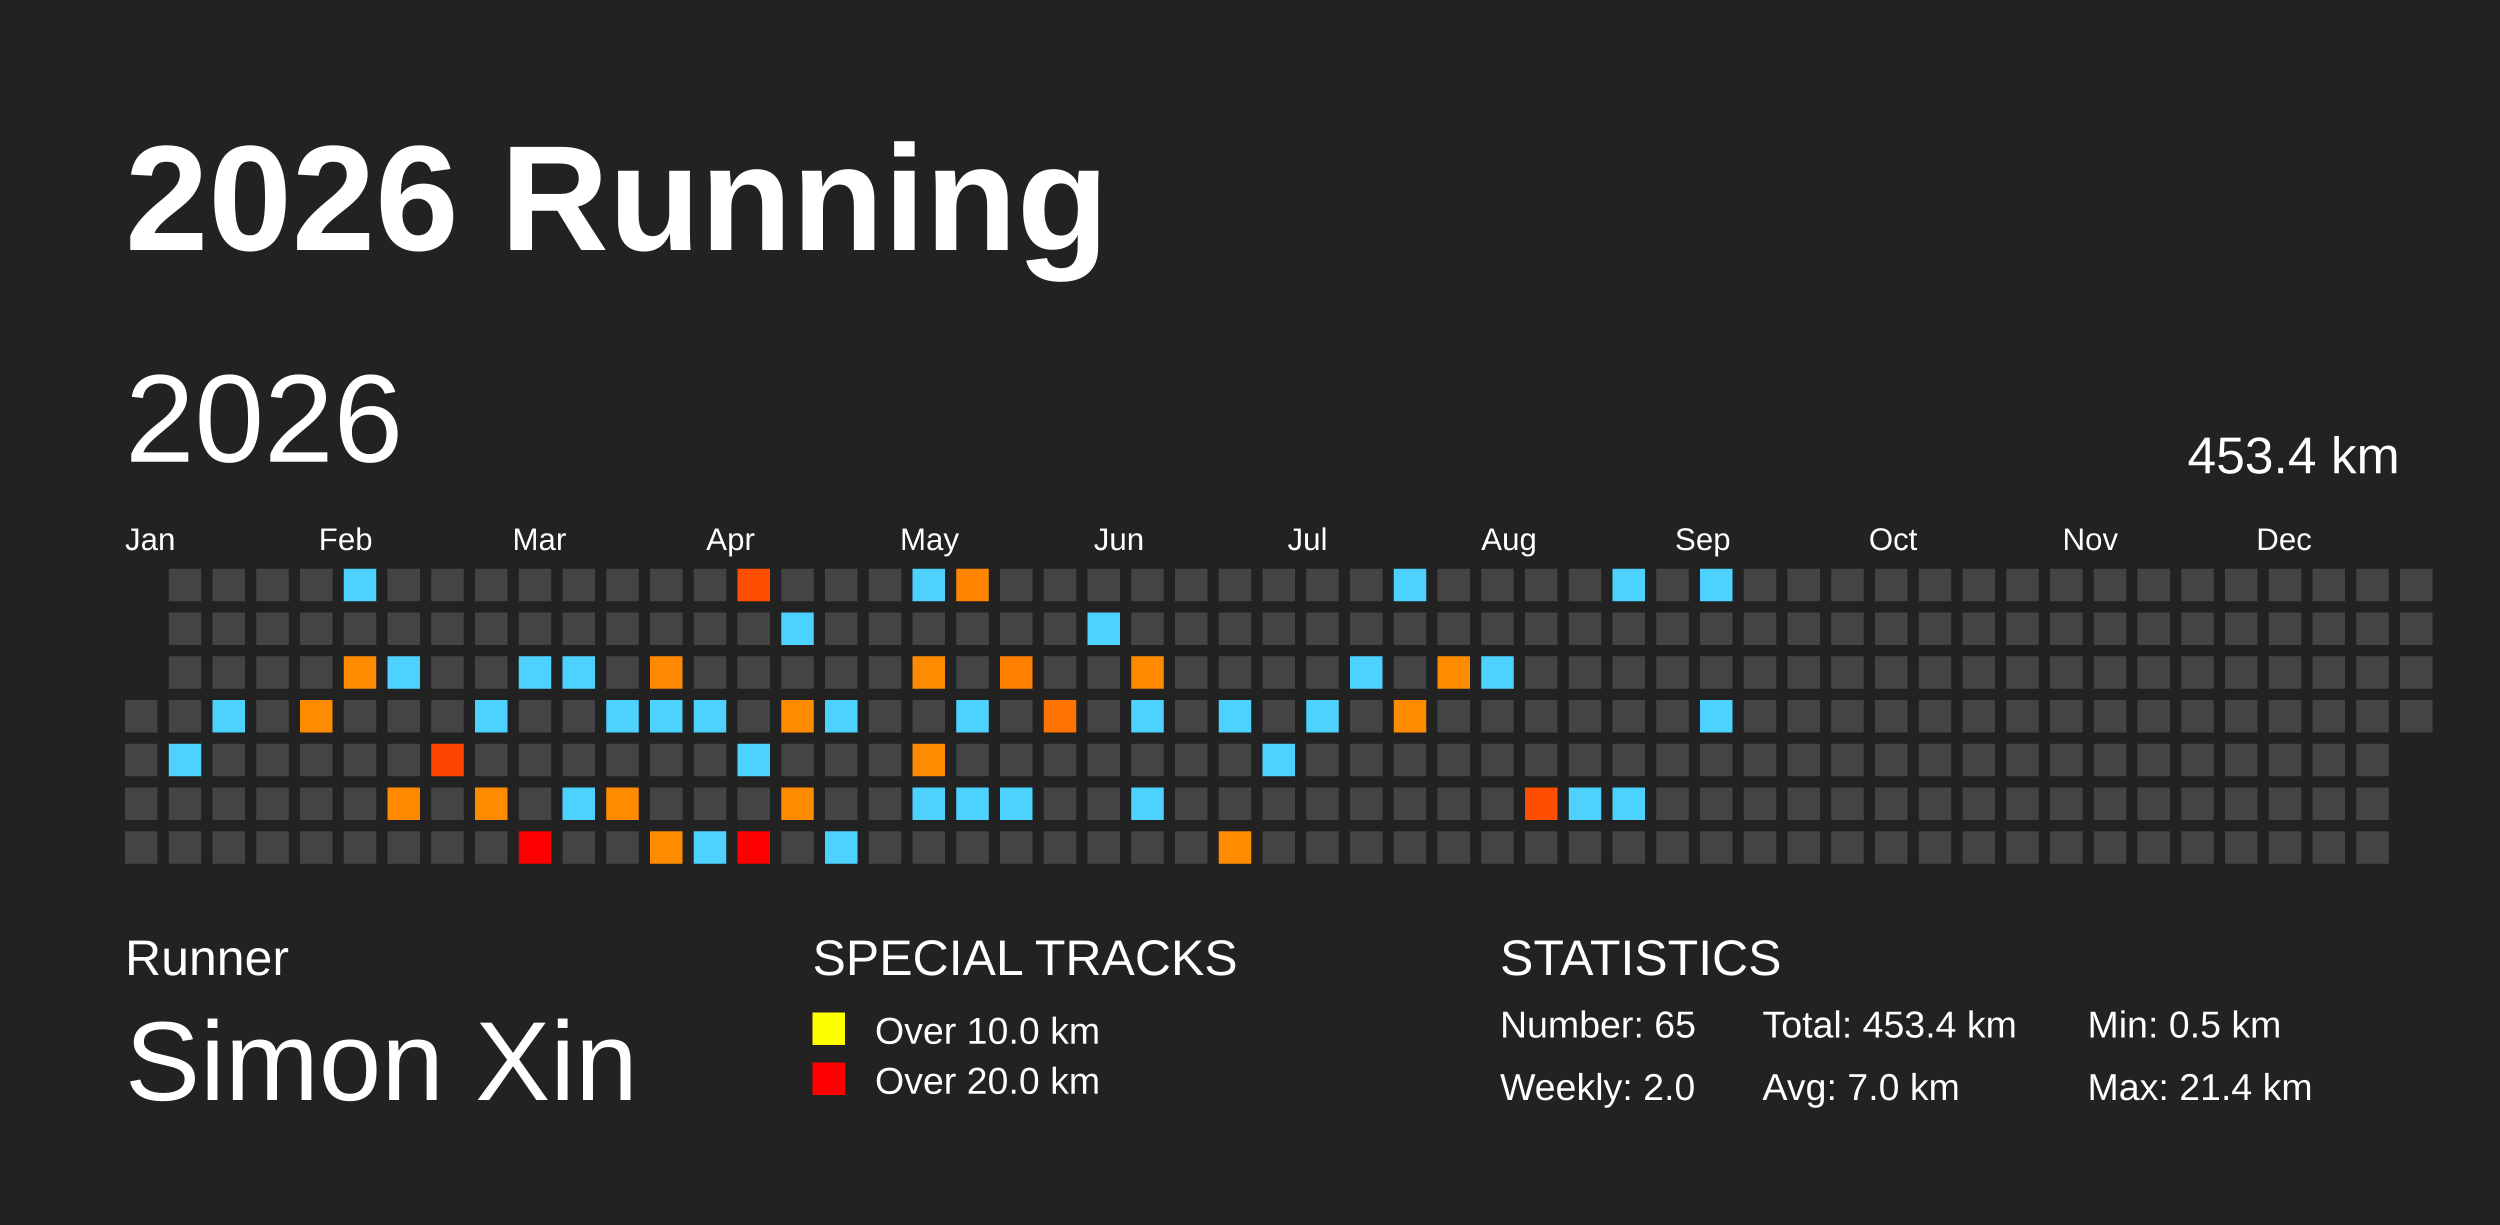
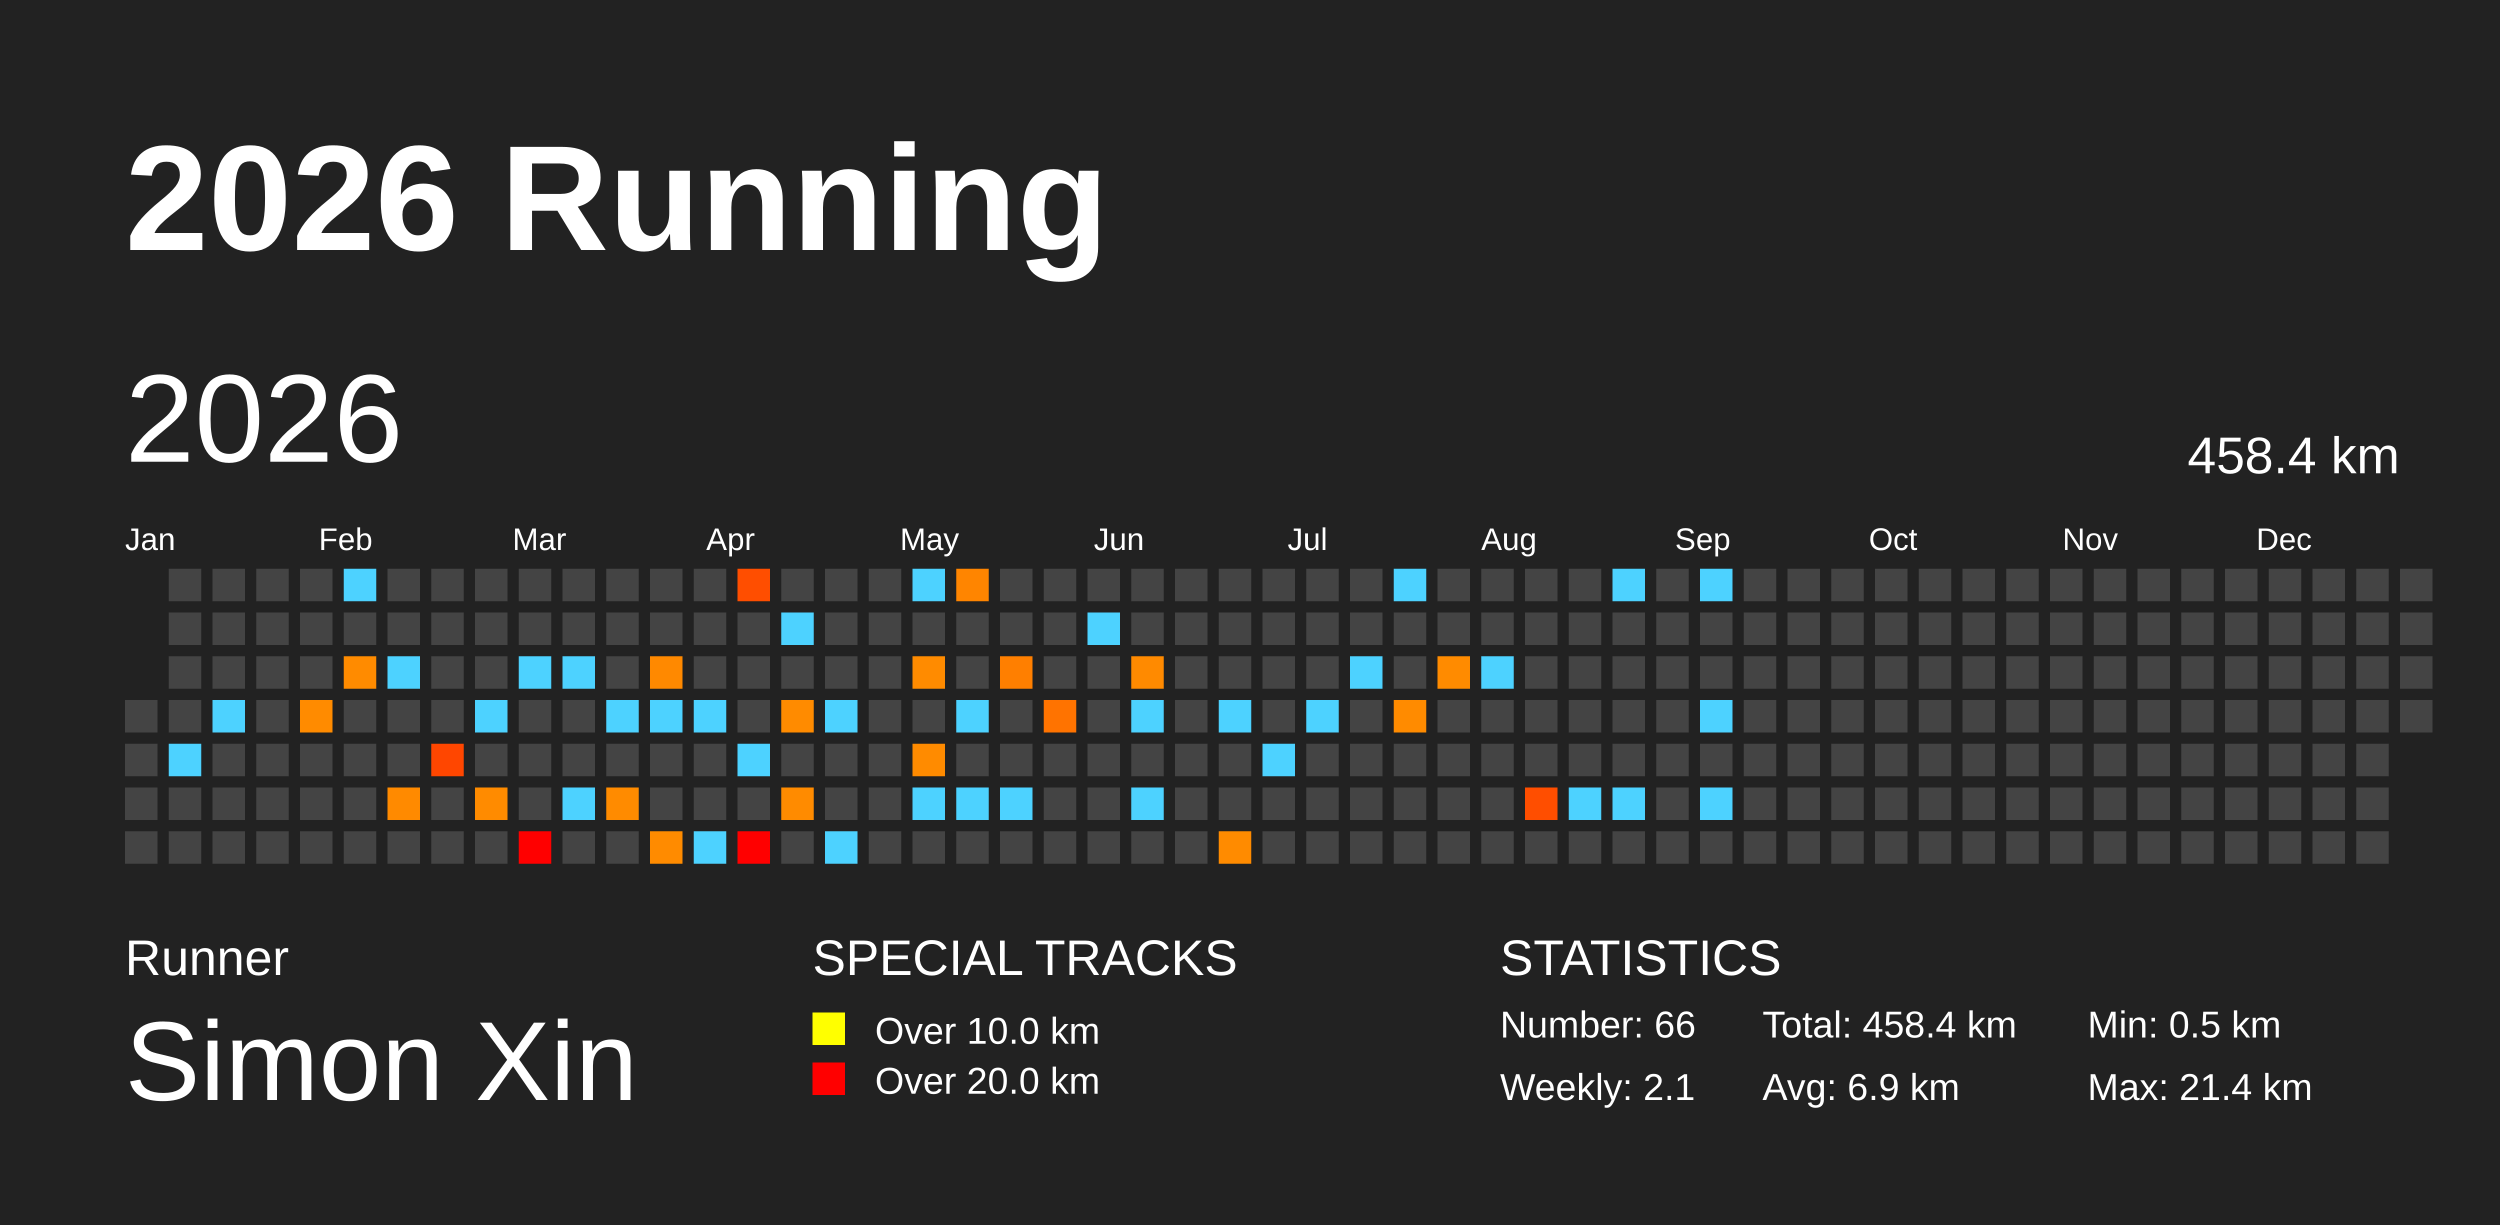
<svg xmlns="http://www.w3.org/2000/svg" baseProfile="full" height="98mm" version="1.1" viewBox="0,0,200,98" width="200mm">
  <defs />
  <rect fill="#222222" height="98" width="200" x="0" y="0" />
  <text fill="#FFFFFF" style="font-size:12px; font-family:Arial; font-weight:bold;" x="10" y="20">2026 Running</text>
  <text fill="#FFFFFF" style="font-size:4px; font-family:Arial" x="10" y="78">Runner</text>
  <text fill="#FFFFFF" style="font-size:9px; font-family:Arial" x="10" y="88">Simon Xin</text>
  <text fill="#FFFFFF" style="font-size:4px; font-family:Arial" x="65" y="78">SPECIAL TRACKS</text>
  <rect fill="yellow" height="2.6" width="2.6" x="65" y="81" />
  <text fill="#FFFFFF" style="font-size:3px; font-family:Arial" x="70" y="83.5">Over 10.0 km</text>
  <rect fill="red" height="2.6" width="2.6" x="65" y="85" />
  <text fill="#FFFFFF" style="font-size:3px; font-family:Arial" x="70" y="87.5">Over 20.0 km</text>
  <text fill="#FFFFFF" style="font-size:4px; font-family:Arial" x="120" y="78">STATISTICS</text>
-   <text fill="#FFFFFF" style="font-size:3px; font-family:Arial" x="120" y="83">Number: 65</text>
-   <text fill="#FFFFFF" style="font-size:3px; font-family:Arial" x="120" y="88">Weekly: 2.0</text>
-   <text fill="#FFFFFF" style="font-size:3px; font-family:Arial" x="141" y="83">Total: 453.4 km</text>
-   <text fill="#FFFFFF" style="font-size:3px; font-family:Arial" x="141" y="88">Avg: 7.0 km</text>
+   <text fill="#FFFFFF" style="font-size:3px; font-family:Arial" x="120" y="83">Number: 66</text>
+   <text fill="#FFFFFF" style="font-size:3px; font-family:Arial" x="120" y="88">Weekly: 2.1</text>
+   <text fill="#FFFFFF" style="font-size:3px; font-family:Arial" x="141" y="83">Total: 458.4 km</text>
+   <text fill="#FFFFFF" style="font-size:3px; font-family:Arial" x="141" y="88">Avg: 6.9 km</text>
  <text fill="#FFFFFF" style="font-size:3px; font-family:Arial" x="167" y="83">Min: 0.5 km</text>
  <text fill="#FFFFFF" style="font-size:3px; font-family:Arial" x="167" y="88">Max: 21.4 km</text>
  <text dominant-baseline="hanging" fill="#FFFFFF" style="font-size:10.0px; font-family:Arial;" x="10" y="30">2026</text>
-   <text dominant-baseline="hanging" fill="#FFFFFF" style="font-size:4.125px; font-family:Arial;" x="175" y="35">453.4 km</text>
+   <text dominant-baseline="hanging" fill="#FFFFFF" style="font-size:4.125px; font-family:Arial;" x="175" y="35">458.4 km</text>
  <text fill="#FFFFFF" style="font-size:2.5px; font-family:Arial" x="10.0" y="44">Jan</text>
  <text fill="#FFFFFF" style="font-size:2.5px; font-family:Arial" x="25.5" y="44">Feb</text>
  <text fill="#FFFFFF" style="font-size:2.5px; font-family:Arial" x="41.0" y="44">Mar</text>
  <text fill="#FFFFFF" style="font-size:2.5px; font-family:Arial" x="56.5" y="44">Apr</text>
  <text fill="#FFFFFF" style="font-size:2.5px; font-family:Arial" x="72.0" y="44">May</text>
  <text fill="#FFFFFF" style="font-size:2.5px; font-family:Arial" x="87.5" y="44">Jun</text>
  <text fill="#FFFFFF" style="font-size:2.5px; font-family:Arial" x="103.0" y="44">Jul</text>
  <text fill="#FFFFFF" style="font-size:2.5px; font-family:Arial" x="118.5" y="44">Aug</text>
  <text fill="#FFFFFF" style="font-size:2.5px; font-family:Arial" x="134.0" y="44">Sep</text>
  <text fill="#FFFFFF" style="font-size:2.5px; font-family:Arial" x="149.5" y="44">Oct</text>
  <text fill="#FFFFFF" style="font-size:2.5px; font-family:Arial" x="165.0" y="44">Nov</text>
  <text fill="#FFFFFF" style="font-size:2.5px; font-family:Arial" x="180.5" y="44">Dec</text>
  <rect fill="#444444" height="2.6" width="2.6" x="10.0" y="56.0" />
  <rect fill="#444444" height="2.6" width="2.6" x="10.0" y="59.5" />
  <rect fill="#444444" height="2.6" width="2.6" x="10.0" y="63.0" />
  <rect fill="#444444" height="2.6" width="2.6" x="10.0" y="66.5" />
  <rect fill="#444444" height="2.6" width="2.6" x="13.5" y="45.5" />
  <rect fill="#444444" height="2.6" width="2.6" x="13.5" y="49.0" />
  <rect fill="#444444" height="2.6" width="2.6" x="13.5" y="52.5" />
  <rect fill="#444444" height="2.6" width="2.6" x="13.5" y="56.0" />
  <rect fill="#4dd2ff" height="2.6" width="2.6" x="13.5" y="59.5" />
  <rect fill="#444444" height="2.6" width="2.6" x="13.5" y="63.0" />
  <rect fill="#444444" height="2.6" width="2.6" x="13.5" y="66.5" />
  <rect fill="#444444" height="2.6" width="2.6" x="17.0" y="45.5" />
  <rect fill="#444444" height="2.6" width="2.6" x="17.0" y="49.0" />
  <rect fill="#444444" height="2.6" width="2.6" x="17.0" y="52.5" />
  <rect fill="#4dd2ff" height="2.6" width="2.6" x="17.0" y="56.0" />
  <rect fill="#444444" height="2.6" width="2.6" x="17.0" y="59.5" />
  <rect fill="#444444" height="2.6" width="2.6" x="17.0" y="63.0" />
  <rect fill="#444444" height="2.6" width="2.6" x="17.0" y="66.5" />
  <rect fill="#444444" height="2.6" width="2.6" x="20.5" y="45.5" />
  <rect fill="#444444" height="2.6" width="2.6" x="20.5" y="49.0" />
  <rect fill="#444444" height="2.6" width="2.6" x="20.5" y="52.5" />
  <rect fill="#444444" height="2.6" width="2.6" x="20.5" y="56.0" />
  <rect fill="#444444" height="2.6" width="2.6" x="20.5" y="59.5" />
  <rect fill="#444444" height="2.6" width="2.6" x="20.5" y="63.0" />
  <rect fill="#444444" height="2.6" width="2.6" x="20.5" y="66.5" />
  <rect fill="#444444" height="2.6" width="2.6" x="24.0" y="45.5" />
  <rect fill="#444444" height="2.6" width="2.6" x="24.0" y="49.0" />
  <rect fill="#444444" height="2.6" width="2.6" x="24.0" y="52.5" />
  <rect fill="#ff8b00" height="2.6" width="2.6" x="24.0" y="56.0" />
  <rect fill="#444444" height="2.6" width="2.6" x="24.0" y="59.5" />
  <rect fill="#444444" height="2.6" width="2.6" x="24.0" y="63.0" />
  <rect fill="#444444" height="2.6" width="2.6" x="24.0" y="66.5" />
  <rect fill="#4dd2ff" height="2.6" width="2.6" x="27.5" y="45.5" />
  <rect fill="#444444" height="2.6" width="2.6" x="27.5" y="49.0" />
  <rect fill="#ff8b00" height="2.6" width="2.6" x="27.5" y="52.5" />
  <rect fill="#444444" height="2.6" width="2.6" x="27.5" y="56.0" />
  <rect fill="#444444" height="2.6" width="2.6" x="27.5" y="59.5" />
  <rect fill="#444444" height="2.6" width="2.6" x="27.5" y="63.0" />
  <rect fill="#444444" height="2.6" width="2.6" x="27.5" y="66.5" />
  <rect fill="#444444" height="2.6" width="2.6" x="31.0" y="45.5" />
  <rect fill="#444444" height="2.6" width="2.6" x="31.0" y="49.0" />
  <rect fill="#4dd2ff" height="2.6" width="2.6" x="31.0" y="52.5" />
  <rect fill="#444444" height="2.6" width="2.6" x="31.0" y="56.0" />
  <rect fill="#444444" height="2.6" width="2.6" x="31.0" y="59.5" />
  <rect fill="#ff8a00" height="2.6" width="2.6" x="31.0" y="63.0" />
  <rect fill="#444444" height="2.6" width="2.6" x="31.0" y="66.5" />
  <rect fill="#444444" height="2.6" width="2.6" x="34.5" y="45.5" />
  <rect fill="#444444" height="2.6" width="2.6" x="34.5" y="49.0" />
  <rect fill="#444444" height="2.6" width="2.6" x="34.5" y="52.5" />
  <rect fill="#444444" height="2.6" width="2.6" x="34.5" y="56.0" />
  <rect fill="#ff4600" height="2.6" width="2.6" x="34.5" y="59.5" />
  <rect fill="#444444" height="2.6" width="2.6" x="34.5" y="63.0" />
  <rect fill="#444444" height="2.6" width="2.6" x="34.5" y="66.5" />
  <rect fill="#444444" height="2.6" width="2.6" x="38.0" y="45.5" />
  <rect fill="#444444" height="2.6" width="2.6" x="38.0" y="49.0" />
  <rect fill="#444444" height="2.6" width="2.6" x="38.0" y="52.5" />
  <rect fill="#4dd2ff" height="2.6" width="2.6" x="38.0" y="56.0" />
  <rect fill="#444444" height="2.6" width="2.6" x="38.0" y="59.5" />
  <rect fill="#ff8b00" height="2.6" width="2.6" x="38.0" y="63.0" />
  <rect fill="#444444" height="2.6" width="2.6" x="38.0" y="66.5" />
  <rect fill="#444444" height="2.6" width="2.6" x="41.5" y="45.5" />
  <rect fill="#444444" height="2.6" width="2.6" x="41.5" y="49.0" />
  <rect fill="#4dd2ff" height="2.6" width="2.6" x="41.5" y="52.5" />
  <rect fill="#444444" height="2.6" width="2.6" x="41.5" y="56.0" />
  <rect fill="#444444" height="2.6" width="2.6" x="41.5" y="59.5" />
  <rect fill="#444444" height="2.6" width="2.6" x="41.5" y="63.0" />
  <rect fill="red" height="2.6" width="2.6" x="41.5" y="66.5" />
  <rect fill="#444444" height="2.6" width="2.6" x="45.0" y="45.5" />
  <rect fill="#444444" height="2.6" width="2.6" x="45.0" y="49.0" />
  <rect fill="#4dd2ff" height="2.6" width="2.6" x="45.0" y="52.5" />
  <rect fill="#444444" height="2.6" width="2.6" x="45.0" y="56.0" />
  <rect fill="#444444" height="2.6" width="2.6" x="45.0" y="59.5" />
  <rect fill="#4dd2ff" height="2.6" width="2.6" x="45.0" y="63.0" />
  <rect fill="#444444" height="2.6" width="2.6" x="45.0" y="66.5" />
  <rect fill="#444444" height="2.6" width="2.6" x="48.5" y="45.5" />
  <rect fill="#444444" height="2.6" width="2.6" x="48.5" y="49.0" />
  <rect fill="#444444" height="2.6" width="2.6" x="48.5" y="52.5" />
  <rect fill="#4dd2ff" height="2.6" width="2.6" x="48.5" y="56.0" />
  <rect fill="#444444" height="2.6" width="2.6" x="48.5" y="59.5" />
  <rect fill="#ff8b00" height="2.6" width="2.6" x="48.5" y="63.0" />
  <rect fill="#444444" height="2.6" width="2.6" x="48.5" y="66.5" />
  <rect fill="#444444" height="2.6" width="2.6" x="52.0" y="45.5" />
  <rect fill="#444444" height="2.6" width="2.6" x="52.0" y="49.0" />
  <rect fill="#ff8900" height="2.6" width="2.6" x="52.0" y="52.5" />
  <rect fill="#4dd2ff" height="2.6" width="2.6" x="52.0" y="56.0" />
  <rect fill="#444444" height="2.6" width="2.6" x="52.0" y="59.5" />
  <rect fill="#444444" height="2.6" width="2.6" x="52.0" y="63.0" />
  <rect fill="#ff8b00" height="2.6" width="2.6" x="52.0" y="66.5" />
  <rect fill="#444444" height="2.6" width="2.6" x="55.5" y="45.5" />
  <rect fill="#444444" height="2.6" width="2.6" x="55.5" y="49.0" />
  <rect fill="#444444" height="2.6" width="2.6" x="55.5" y="52.5" />
  <rect fill="#4dd2ff" height="2.6" width="2.6" x="55.5" y="56.0" />
  <rect fill="#444444" height="2.6" width="2.6" x="55.5" y="59.5" />
  <rect fill="#444444" height="2.6" width="2.6" x="55.5" y="63.0" />
  <rect fill="#4dd2ff" height="2.6" width="2.6" x="55.5" y="66.5" />
  <rect fill="#ff4e00" height="2.6" width="2.6" x="59.0" y="45.5" />
  <rect fill="#444444" height="2.6" width="2.6" x="59.0" y="49.0" />
  <rect fill="#444444" height="2.6" width="2.6" x="59.0" y="52.5" />
  <rect fill="#444444" height="2.6" width="2.6" x="59.0" y="56.0" />
  <rect fill="#4dd2ff" height="2.6" width="2.6" x="59.0" y="59.5" />
  <rect fill="#444444" height="2.6" width="2.6" x="59.0" y="63.0" />
  <rect fill="red" height="2.6" width="2.6" x="59.0" y="66.5" />
  <rect fill="#444444" height="2.6" width="2.6" x="62.5" y="45.5" />
  <rect fill="#4dd2ff" height="2.6" width="2.6" x="62.5" y="49.0" />
  <rect fill="#444444" height="2.6" width="2.6" x="62.5" y="52.5" />
  <rect fill="#ff8b00" height="2.6" width="2.6" x="62.5" y="56.0" />
  <rect fill="#444444" height="2.6" width="2.6" x="62.5" y="59.5" />
  <rect fill="#ff8b00" height="2.6" width="2.6" x="62.5" y="63.0" />
  <rect fill="#444444" height="2.6" width="2.6" x="62.5" y="66.5" />
  <rect fill="#444444" height="2.6" width="2.6" x="66.0" y="45.5" />
  <rect fill="#444444" height="2.6" width="2.6" x="66.0" y="49.0" />
  <rect fill="#444444" height="2.6" width="2.6" x="66.0" y="52.5" />
  <rect fill="#4dd2ff" height="2.6" width="2.6" x="66.0" y="56.0" />
  <rect fill="#444444" height="2.6" width="2.6" x="66.0" y="59.5" />
  <rect fill="#444444" height="2.6" width="2.6" x="66.0" y="63.0" />
  <rect fill="#4dd2ff" height="2.6" width="2.6" x="66.0" y="66.5" />
  <rect fill="#444444" height="2.6" width="2.6" x="69.5" y="45.5" />
  <rect fill="#444444" height="2.6" width="2.6" x="69.5" y="49.0" />
  <rect fill="#444444" height="2.6" width="2.6" x="69.5" y="52.5" />
  <rect fill="#444444" height="2.6" width="2.6" x="69.5" y="56.0" />
  <rect fill="#444444" height="2.6" width="2.6" x="69.5" y="59.5" />
  <rect fill="#444444" height="2.6" width="2.6" x="69.5" y="63.0" />
  <rect fill="#444444" height="2.6" width="2.6" x="69.5" y="66.5" />
  <rect fill="#4dd2ff" height="2.6" width="2.6" x="73.0" y="45.5" />
  <rect fill="#444444" height="2.6" width="2.6" x="73.0" y="49.0" />
  <rect fill="#ff8b00" height="2.6" width="2.6" x="73.0" y="52.5" />
  <rect fill="#444444" height="2.6" width="2.6" x="73.0" y="56.0" />
  <rect fill="#ff8b00" height="2.6" width="2.6" x="73.0" y="59.5" />
  <rect fill="#4dd2ff" height="2.6" width="2.6" x="73.0" y="63.0" />
  <rect fill="#444444" height="2.6" width="2.6" x="73.0" y="66.5" />
  <rect fill="#ff8500" height="2.6" width="2.6" x="76.5" y="45.5" />
  <rect fill="#444444" height="2.6" width="2.6" x="76.5" y="49.0" />
  <rect fill="#444444" height="2.6" width="2.6" x="76.5" y="52.5" />
  <rect fill="#4dd2ff" height="2.6" width="2.6" x="76.5" y="56.0" />
  <rect fill="#444444" height="2.6" width="2.6" x="76.5" y="59.5" />
  <rect fill="#4dd2ff" height="2.6" width="2.6" x="76.5" y="63.0" />
  <rect fill="#444444" height="2.6" width="2.6" x="76.5" y="66.5" />
  <rect fill="#444444" height="2.6" width="2.6" x="80.0" y="45.5" />
  <rect fill="#444444" height="2.6" width="2.6" x="80.0" y="49.0" />
  <rect fill="#ff7f00" height="2.6" width="2.6" x="80.0" y="52.5" />
  <rect fill="#444444" height="2.6" width="2.6" x="80.0" y="56.0" />
  <rect fill="#444444" height="2.6" width="2.6" x="80.0" y="59.5" />
  <rect fill="#4dd2ff" height="2.6" width="2.6" x="80.0" y="63.0" />
  <rect fill="#444444" height="2.6" width="2.6" x="80.0" y="66.5" />
  <rect fill="#444444" height="2.6" width="2.6" x="83.5" y="45.5" />
  <rect fill="#444444" height="2.6" width="2.6" x="83.5" y="49.0" />
  <rect fill="#444444" height="2.6" width="2.6" x="83.5" y="52.5" />
  <rect fill="#ff7300" height="2.6" width="2.6" x="83.5" y="56.0" />
  <rect fill="#444444" height="2.6" width="2.6" x="83.5" y="59.5" />
  <rect fill="#444444" height="2.6" width="2.6" x="83.5" y="63.0" />
  <rect fill="#444444" height="2.6" width="2.6" x="83.5" y="66.5" />
  <rect fill="#444444" height="2.6" width="2.6" x="87.0" y="45.5" />
  <rect fill="#4dd2ff" height="2.6" width="2.6" x="87.0" y="49.0" />
  <rect fill="#444444" height="2.6" width="2.6" x="87.0" y="52.5" />
  <rect fill="#444444" height="2.6" width="2.6" x="87.0" y="56.0" />
  <rect fill="#444444" height="2.6" width="2.6" x="87.0" y="59.5" />
  <rect fill="#444444" height="2.6" width="2.6" x="87.0" y="63.0" />
  <rect fill="#444444" height="2.6" width="2.6" x="87.0" y="66.5" />
  <rect fill="#444444" height="2.6" width="2.6" x="90.5" y="45.5" />
  <rect fill="#444444" height="2.6" width="2.6" x="90.5" y="49.0" />
  <rect fill="#ff8a00" height="2.6" width="2.6" x="90.5" y="52.5" />
  <rect fill="#4dd2ff" height="2.6" width="2.6" x="90.5" y="56.0" />
  <rect fill="#444444" height="2.6" width="2.6" x="90.5" y="59.5" />
  <rect fill="#4dd2ff" height="2.6" width="2.6" x="90.5" y="63.0" />
  <rect fill="#444444" height="2.6" width="2.6" x="90.5" y="66.5" />
  <rect fill="#444444" height="2.6" width="2.6" x="94.0" y="45.5" />
  <rect fill="#444444" height="2.6" width="2.6" x="94.0" y="49.0" />
  <rect fill="#444444" height="2.6" width="2.6" x="94.0" y="52.5" />
  <rect fill="#444444" height="2.6" width="2.6" x="94.0" y="56.0" />
  <rect fill="#444444" height="2.6" width="2.6" x="94.0" y="59.5" />
  <rect fill="#444444" height="2.6" width="2.6" x="94.0" y="63.0" />
  <rect fill="#444444" height="2.6" width="2.6" x="94.0" y="66.5" />
  <rect fill="#444444" height="2.6" width="2.6" x="97.5" y="45.5" />
  <rect fill="#444444" height="2.6" width="2.6" x="97.5" y="49.0" />
  <rect fill="#444444" height="2.6" width="2.6" x="97.5" y="52.5" />
  <rect fill="#4dd2ff" height="2.6" width="2.6" x="97.5" y="56.0" />
  <rect fill="#444444" height="2.6" width="2.6" x="97.5" y="59.5" />
  <rect fill="#444444" height="2.6" width="2.6" x="97.5" y="63.0" />
  <rect fill="#ff8b00" height="2.6" width="2.6" x="97.5" y="66.5" />
  <rect fill="#444444" height="2.6" width="2.6" x="101.0" y="45.5" />
  <rect fill="#444444" height="2.6" width="2.6" x="101.0" y="49.0" />
  <rect fill="#444444" height="2.6" width="2.6" x="101.0" y="52.5" />
  <rect fill="#444444" height="2.6" width="2.6" x="101.0" y="56.0" />
  <rect fill="#4dd2ff" height="2.6" width="2.6" x="101.0" y="59.5" />
  <rect fill="#444444" height="2.6" width="2.6" x="101.0" y="63.0" />
  <rect fill="#444444" height="2.6" width="2.6" x="101.0" y="66.5" />
  <rect fill="#444444" height="2.6" width="2.6" x="104.5" y="45.5" />
  <rect fill="#444444" height="2.6" width="2.6" x="104.5" y="49.0" />
  <rect fill="#444444" height="2.6" width="2.6" x="104.5" y="52.5" />
  <rect fill="#4dd2ff" height="2.6" width="2.6" x="104.5" y="56.0" />
  <rect fill="#444444" height="2.6" width="2.6" x="104.5" y="59.5" />
  <rect fill="#444444" height="2.6" width="2.6" x="104.5" y="63.0" />
  <rect fill="#444444" height="2.6" width="2.6" x="104.5" y="66.5" />
  <rect fill="#444444" height="2.6" width="2.6" x="108.0" y="45.5" />
  <rect fill="#444444" height="2.6" width="2.6" x="108.0" y="49.0" />
  <rect fill="#4dd2ff" height="2.6" width="2.6" x="108.0" y="52.5" />
  <rect fill="#444444" height="2.6" width="2.6" x="108.0" y="56.0" />
  <rect fill="#444444" height="2.6" width="2.6" x="108.0" y="59.5" />
  <rect fill="#444444" height="2.6" width="2.6" x="108.0" y="63.0" />
  <rect fill="#444444" height="2.6" width="2.6" x="108.0" y="66.5" />
  <rect fill="#4dd2ff" height="2.6" width="2.6" x="111.5" y="45.5" />
  <rect fill="#444444" height="2.6" width="2.6" x="111.5" y="49.0" />
  <rect fill="#444444" height="2.6" width="2.6" x="111.5" y="52.5" />
  <rect fill="#ff8b00" height="2.6" width="2.6" x="111.5" y="56.0" />
  <rect fill="#444444" height="2.6" width="2.6" x="111.5" y="59.5" />
  <rect fill="#444444" height="2.6" width="2.6" x="111.5" y="63.0" />
  <rect fill="#444444" height="2.6" width="2.6" x="111.5" y="66.5" />
  <rect fill="#444444" height="2.6" width="2.6" x="115.0" y="45.5" />
  <rect fill="#444444" height="2.6" width="2.6" x="115.0" y="49.0" />
  <rect fill="#ff8b00" height="2.6" width="2.6" x="115.0" y="52.5" />
  <rect fill="#444444" height="2.6" width="2.6" x="115.0" y="56.0" />
  <rect fill="#444444" height="2.6" width="2.6" x="115.0" y="59.5" />
  <rect fill="#444444" height="2.6" width="2.6" x="115.0" y="63.0" />
  <rect fill="#444444" height="2.6" width="2.6" x="115.0" y="66.5" />
  <rect fill="#444444" height="2.6" width="2.6" x="118.5" y="45.5" />
  <rect fill="#444444" height="2.6" width="2.6" x="118.5" y="49.0" />
  <rect fill="#4dd2ff" height="2.6" width="2.6" x="118.5" y="52.5" />
  <rect fill="#444444" height="2.6" width="2.6" x="118.5" y="56.0" />
  <rect fill="#444444" height="2.6" width="2.6" x="118.5" y="59.5" />
  <rect fill="#444444" height="2.6" width="2.6" x="118.5" y="63.0" />
  <rect fill="#444444" height="2.6" width="2.6" x="118.5" y="66.5" />
  <rect fill="#444444" height="2.6" width="2.6" x="122.0" y="45.5" />
  <rect fill="#444444" height="2.6" width="2.6" x="122.0" y="49.0" />
  <rect fill="#444444" height="2.6" width="2.6" x="122.0" y="52.5" />
  <rect fill="#444444" height="2.6" width="2.6" x="122.0" y="56.0" />
  <rect fill="#444444" height="2.6" width="2.6" x="122.0" y="59.5" />
  <rect fill="#ff4e00" height="2.6" width="2.6" x="122.0" y="63.0" />
  <rect fill="#444444" height="2.6" width="2.6" x="122.0" y="66.5" />
  <rect fill="#444444" height="2.6" width="2.6" x="125.5" y="45.5" />
  <rect fill="#444444" height="2.6" width="2.6" x="125.5" y="49.0" />
  <rect fill="#444444" height="2.6" width="2.6" x="125.5" y="52.5" />
  <rect fill="#444444" height="2.6" width="2.6" x="125.5" y="56.0" />
  <rect fill="#444444" height="2.6" width="2.6" x="125.5" y="59.5" />
  <rect fill="#4dd2ff" height="2.6" width="2.6" x="125.5" y="63.0" />
  <rect fill="#444444" height="2.6" width="2.6" x="125.5" y="66.5" />
  <rect fill="#4dd2ff" height="2.6" width="2.6" x="129.0" y="45.5" />
  <rect fill="#444444" height="2.6" width="2.6" x="129.0" y="49.0" />
  <rect fill="#444444" height="2.6" width="2.6" x="129.0" y="52.5" />
  <rect fill="#444444" height="2.6" width="2.6" x="129.0" y="56.0" />
  <rect fill="#444444" height="2.6" width="2.6" x="129.0" y="59.5" />
  <rect fill="#4dd2ff" height="2.6" width="2.6" x="129.0" y="63.0" />
  <rect fill="#444444" height="2.6" width="2.6" x="129.0" y="66.5" />
  <rect fill="#444444" height="2.6" width="2.6" x="132.5" y="45.5" />
  <rect fill="#444444" height="2.6" width="2.6" x="132.5" y="49.0" />
  <rect fill="#444444" height="2.6" width="2.6" x="132.5" y="52.5" />
  <rect fill="#444444" height="2.6" width="2.6" x="132.5" y="56.0" />
  <rect fill="#444444" height="2.6" width="2.6" x="132.5" y="59.5" />
  <rect fill="#444444" height="2.6" width="2.6" x="132.5" y="63.0" />
  <rect fill="#444444" height="2.6" width="2.6" x="132.5" y="66.5" />
  <rect fill="#4dd2ff" height="2.6" width="2.6" x="136.0" y="45.5" />
  <rect fill="#444444" height="2.6" width="2.6" x="136.0" y="49.0" />
  <rect fill="#444444" height="2.6" width="2.6" x="136.0" y="52.5" />
  <rect fill="#4dd2ff" height="2.6" width="2.6" x="136.0" y="56.0" />
  <rect fill="#444444" height="2.6" width="2.6" x="136.0" y="59.5" />
-   <rect fill="#444444" height="2.6" width="2.6" x="136.0" y="63.0" />
+   <rect fill="#4dd2ff" height="2.6" width="2.6" x="136.0" y="63.0" />
  <rect fill="#444444" height="2.6" width="2.6" x="136.0" y="66.5" />
  <rect fill="#444444" height="2.6" width="2.6" x="139.5" y="45.5" />
  <rect fill="#444444" height="2.6" width="2.6" x="139.5" y="49.0" />
  <rect fill="#444444" height="2.6" width="2.6" x="139.5" y="52.5" />
  <rect fill="#444444" height="2.6" width="2.6" x="139.5" y="56.0" />
  <rect fill="#444444" height="2.6" width="2.6" x="139.5" y="59.5" />
  <rect fill="#444444" height="2.6" width="2.6" x="139.5" y="63.0" />
  <rect fill="#444444" height="2.6" width="2.6" x="139.5" y="66.5" />
  <rect fill="#444444" height="2.6" width="2.6" x="143.0" y="45.5" />
  <rect fill="#444444" height="2.6" width="2.6" x="143.0" y="49.0" />
  <rect fill="#444444" height="2.6" width="2.6" x="143.0" y="52.5" />
  <rect fill="#444444" height="2.6" width="2.6" x="143.0" y="56.0" />
  <rect fill="#444444" height="2.6" width="2.6" x="143.0" y="59.5" />
  <rect fill="#444444" height="2.6" width="2.6" x="143.0" y="63.0" />
  <rect fill="#444444" height="2.6" width="2.6" x="143.0" y="66.5" />
  <rect fill="#444444" height="2.6" width="2.6" x="146.5" y="45.5" />
  <rect fill="#444444" height="2.6" width="2.6" x="146.5" y="49.0" />
  <rect fill="#444444" height="2.6" width="2.6" x="146.5" y="52.5" />
  <rect fill="#444444" height="2.6" width="2.6" x="146.5" y="56.0" />
  <rect fill="#444444" height="2.6" width="2.6" x="146.5" y="59.5" />
  <rect fill="#444444" height="2.6" width="2.6" x="146.5" y="63.0" />
  <rect fill="#444444" height="2.6" width="2.6" x="146.5" y="66.5" />
  <rect fill="#444444" height="2.6" width="2.6" x="150.0" y="45.5" />
  <rect fill="#444444" height="2.6" width="2.6" x="150.0" y="49.0" />
  <rect fill="#444444" height="2.6" width="2.6" x="150.0" y="52.5" />
  <rect fill="#444444" height="2.6" width="2.6" x="150.0" y="56.0" />
  <rect fill="#444444" height="2.6" width="2.6" x="150.0" y="59.5" />
  <rect fill="#444444" height="2.6" width="2.6" x="150.0" y="63.0" />
  <rect fill="#444444" height="2.6" width="2.6" x="150.0" y="66.5" />
  <rect fill="#444444" height="2.6" width="2.6" x="153.5" y="45.5" />
  <rect fill="#444444" height="2.6" width="2.6" x="153.5" y="49.0" />
  <rect fill="#444444" height="2.6" width="2.6" x="153.5" y="52.5" />
  <rect fill="#444444" height="2.6" width="2.6" x="153.5" y="56.0" />
  <rect fill="#444444" height="2.6" width="2.6" x="153.5" y="59.5" />
  <rect fill="#444444" height="2.6" width="2.6" x="153.5" y="63.0" />
  <rect fill="#444444" height="2.6" width="2.6" x="153.5" y="66.5" />
  <rect fill="#444444" height="2.6" width="2.6" x="157.0" y="45.5" />
  <rect fill="#444444" height="2.6" width="2.6" x="157.0" y="49.0" />
  <rect fill="#444444" height="2.6" width="2.6" x="157.0" y="52.5" />
  <rect fill="#444444" height="2.6" width="2.6" x="157.0" y="56.0" />
  <rect fill="#444444" height="2.6" width="2.6" x="157.0" y="59.5" />
  <rect fill="#444444" height="2.6" width="2.6" x="157.0" y="63.0" />
  <rect fill="#444444" height="2.6" width="2.6" x="157.0" y="66.5" />
  <rect fill="#444444" height="2.6" width="2.6" x="160.5" y="45.5" />
  <rect fill="#444444" height="2.6" width="2.6" x="160.5" y="49.0" />
  <rect fill="#444444" height="2.6" width="2.6" x="160.5" y="52.5" />
  <rect fill="#444444" height="2.6" width="2.6" x="160.5" y="56.0" />
  <rect fill="#444444" height="2.6" width="2.6" x="160.5" y="59.5" />
  <rect fill="#444444" height="2.6" width="2.6" x="160.5" y="63.0" />
  <rect fill="#444444" height="2.6" width="2.6" x="160.5" y="66.5" />
  <rect fill="#444444" height="2.6" width="2.6" x="164.0" y="45.5" />
  <rect fill="#444444" height="2.6" width="2.6" x="164.0" y="49.0" />
  <rect fill="#444444" height="2.6" width="2.6" x="164.0" y="52.5" />
  <rect fill="#444444" height="2.6" width="2.6" x="164.0" y="56.0" />
  <rect fill="#444444" height="2.6" width="2.6" x="164.0" y="59.5" />
  <rect fill="#444444" height="2.6" width="2.6" x="164.0" y="63.0" />
  <rect fill="#444444" height="2.6" width="2.6" x="164.0" y="66.5" />
  <rect fill="#444444" height="2.6" width="2.6" x="167.5" y="45.5" />
  <rect fill="#444444" height="2.6" width="2.6" x="167.5" y="49.0" />
  <rect fill="#444444" height="2.6" width="2.6" x="167.5" y="52.5" />
  <rect fill="#444444" height="2.6" width="2.6" x="167.5" y="56.0" />
  <rect fill="#444444" height="2.6" width="2.6" x="167.5" y="59.5" />
  <rect fill="#444444" height="2.6" width="2.6" x="167.5" y="63.0" />
  <rect fill="#444444" height="2.6" width="2.6" x="167.5" y="66.5" />
  <rect fill="#444444" height="2.6" width="2.6" x="171.0" y="45.5" />
  <rect fill="#444444" height="2.6" width="2.6" x="171.0" y="49.0" />
  <rect fill="#444444" height="2.6" width="2.6" x="171.0" y="52.5" />
  <rect fill="#444444" height="2.6" width="2.6" x="171.0" y="56.0" />
  <rect fill="#444444" height="2.6" width="2.6" x="171.0" y="59.5" />
  <rect fill="#444444" height="2.6" width="2.6" x="171.0" y="63.0" />
  <rect fill="#444444" height="2.6" width="2.6" x="171.0" y="66.5" />
  <rect fill="#444444" height="2.6" width="2.6" x="174.5" y="45.5" />
  <rect fill="#444444" height="2.6" width="2.6" x="174.5" y="49.0" />
  <rect fill="#444444" height="2.6" width="2.6" x="174.5" y="52.5" />
  <rect fill="#444444" height="2.6" width="2.6" x="174.5" y="56.0" />
  <rect fill="#444444" height="2.6" width="2.6" x="174.5" y="59.5" />
  <rect fill="#444444" height="2.6" width="2.6" x="174.5" y="63.0" />
  <rect fill="#444444" height="2.6" width="2.6" x="174.5" y="66.5" />
  <rect fill="#444444" height="2.6" width="2.6" x="178.0" y="45.5" />
  <rect fill="#444444" height="2.6" width="2.6" x="178.0" y="49.0" />
  <rect fill="#444444" height="2.6" width="2.6" x="178.0" y="52.5" />
  <rect fill="#444444" height="2.6" width="2.6" x="178.0" y="56.0" />
  <rect fill="#444444" height="2.6" width="2.6" x="178.0" y="59.5" />
  <rect fill="#444444" height="2.6" width="2.6" x="178.0" y="63.0" />
  <rect fill="#444444" height="2.6" width="2.6" x="178.0" y="66.5" />
  <rect fill="#444444" height="2.6" width="2.6" x="181.5" y="45.5" />
  <rect fill="#444444" height="2.6" width="2.6" x="181.5" y="49.0" />
  <rect fill="#444444" height="2.6" width="2.6" x="181.5" y="52.5" />
  <rect fill="#444444" height="2.6" width="2.6" x="181.5" y="56.0" />
  <rect fill="#444444" height="2.6" width="2.6" x="181.5" y="59.5" />
  <rect fill="#444444" height="2.6" width="2.6" x="181.5" y="63.0" />
  <rect fill="#444444" height="2.6" width="2.6" x="181.5" y="66.5" />
  <rect fill="#444444" height="2.6" width="2.6" x="185.0" y="45.5" />
  <rect fill="#444444" height="2.6" width="2.6" x="185.0" y="49.0" />
  <rect fill="#444444" height="2.6" width="2.6" x="185.0" y="52.5" />
  <rect fill="#444444" height="2.6" width="2.6" x="185.0" y="56.0" />
  <rect fill="#444444" height="2.6" width="2.6" x="185.0" y="59.5" />
  <rect fill="#444444" height="2.6" width="2.6" x="185.0" y="63.0" />
  <rect fill="#444444" height="2.6" width="2.6" x="185.0" y="66.5" />
  <rect fill="#444444" height="2.6" width="2.6" x="188.5" y="45.5" />
  <rect fill="#444444" height="2.6" width="2.6" x="188.5" y="49.0" />
  <rect fill="#444444" height="2.6" width="2.6" x="188.5" y="52.5" />
  <rect fill="#444444" height="2.6" width="2.6" x="188.5" y="56.0" />
  <rect fill="#444444" height="2.6" width="2.6" x="188.5" y="59.5" />
  <rect fill="#444444" height="2.6" width="2.6" x="188.5" y="63.0" />
  <rect fill="#444444" height="2.6" width="2.6" x="188.5" y="66.5" />
  <rect fill="#444444" height="2.6" width="2.6" x="192.0" y="45.5" />
  <rect fill="#444444" height="2.6" width="2.6" x="192.0" y="49.0" />
  <rect fill="#444444" height="2.6" width="2.6" x="192.0" y="52.5" />
  <rect fill="#444444" height="2.6" width="2.6" x="192.0" y="56.0" />
</svg>
